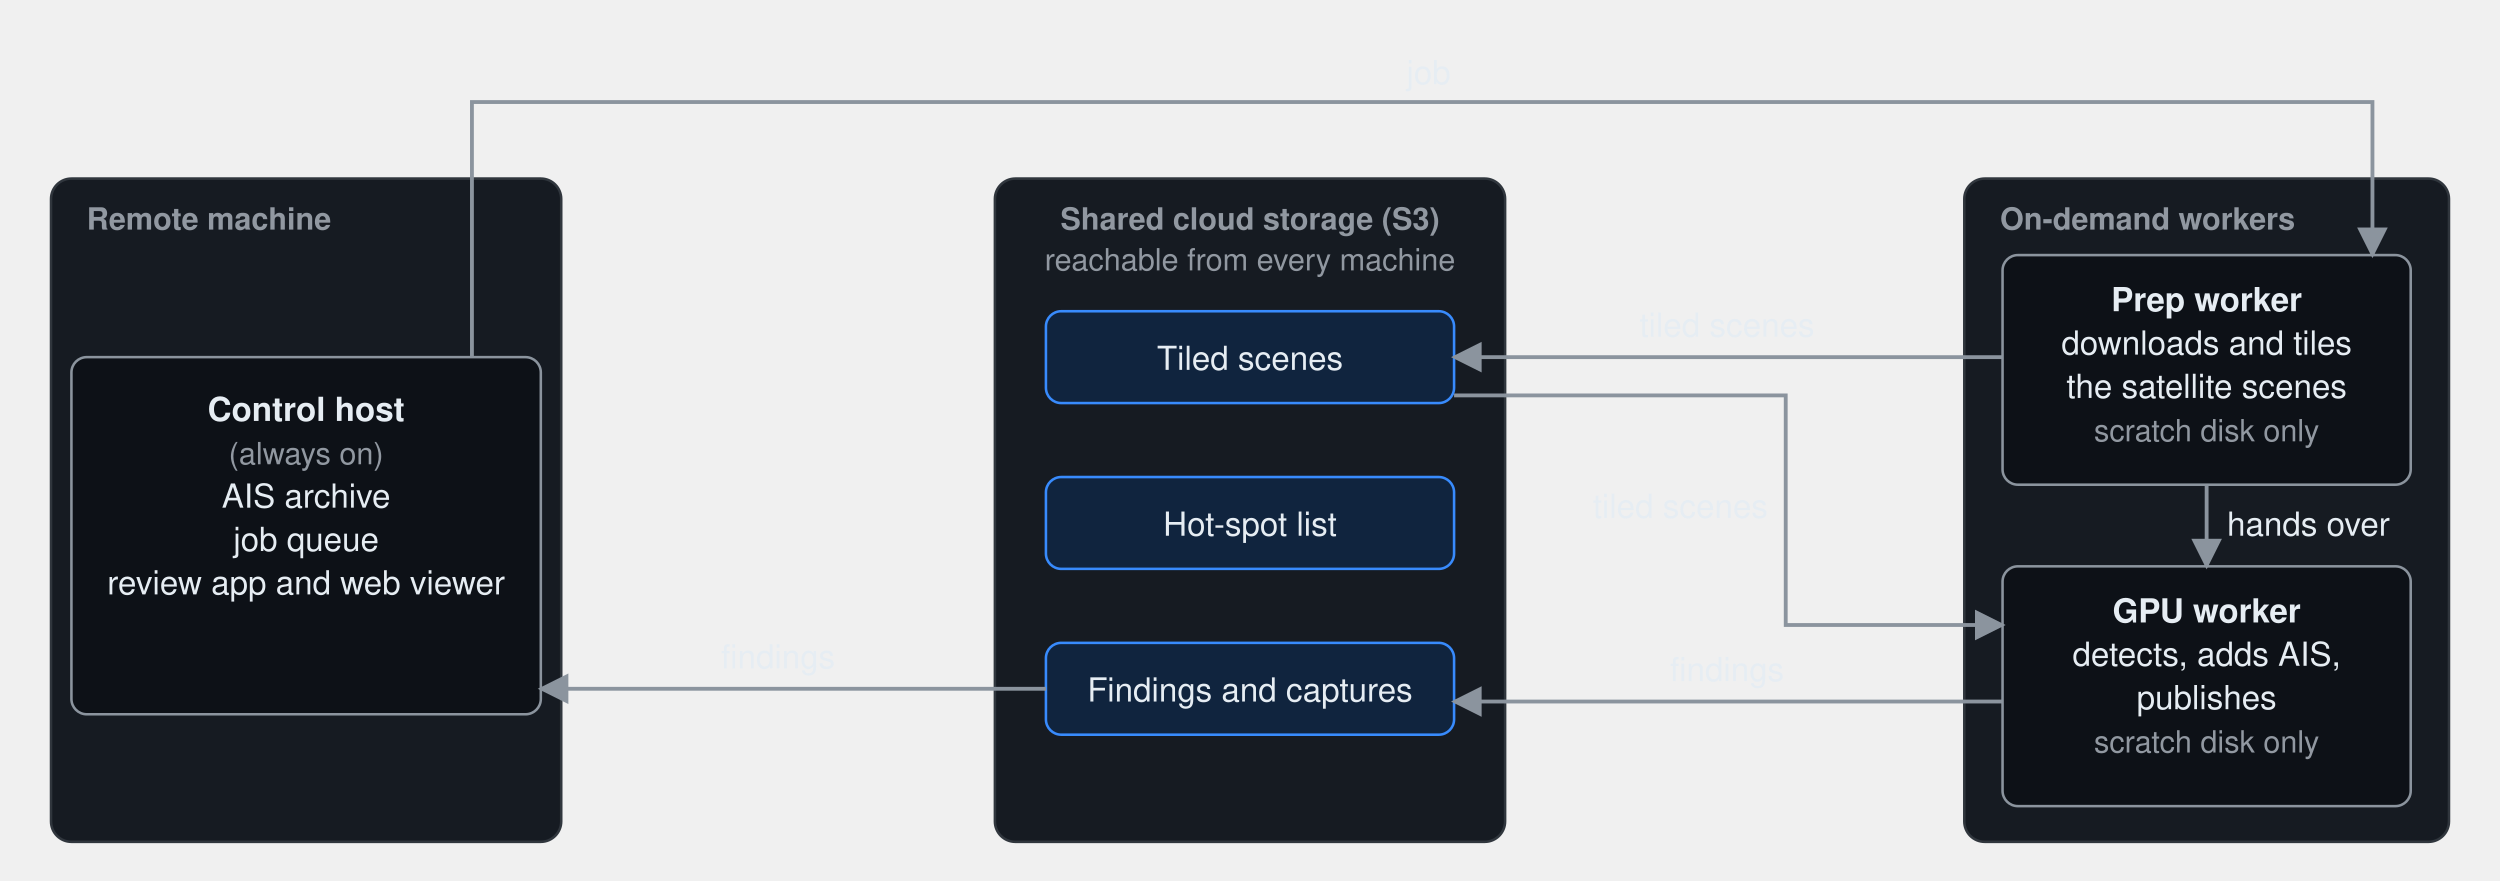
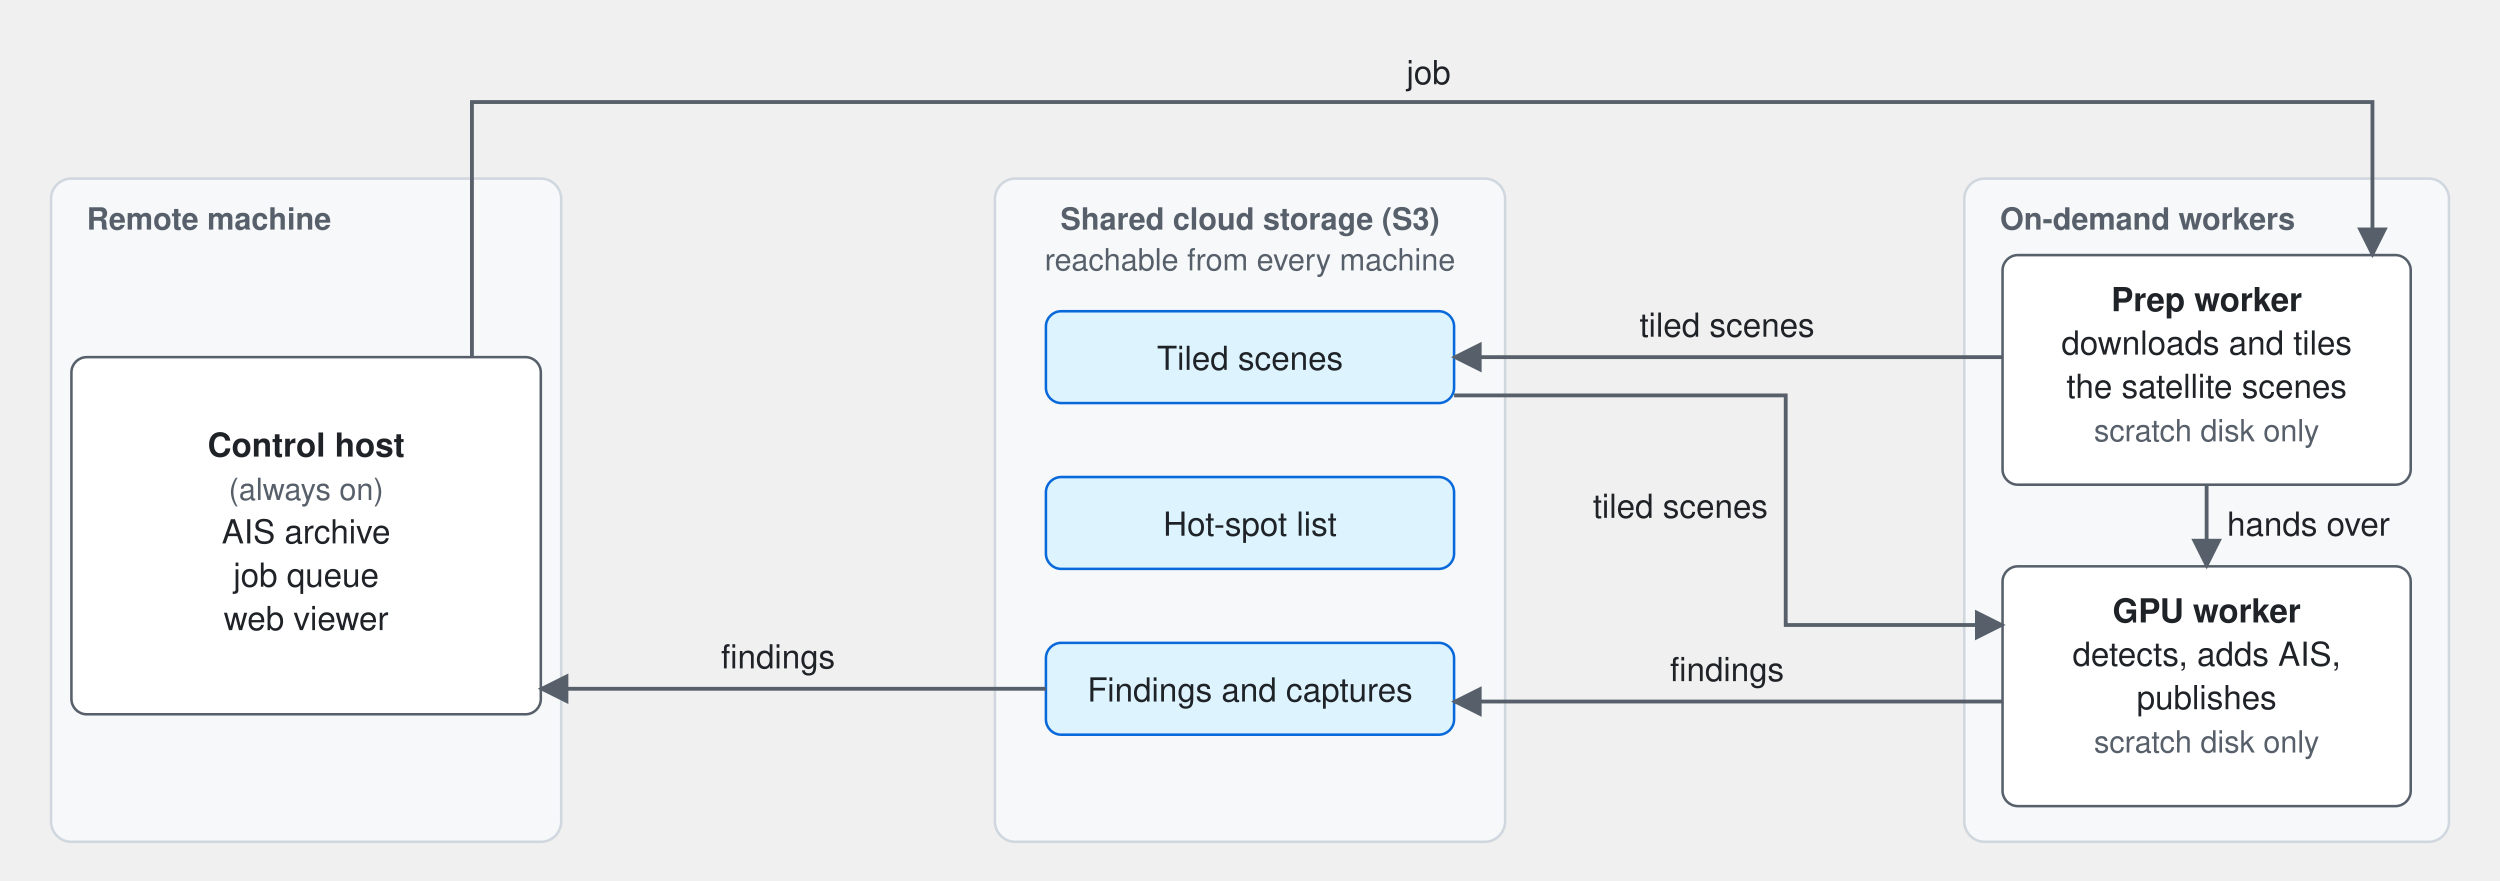
<svg xmlns="http://www.w3.org/2000/svg" width="980" height="345" viewBox="0 0 980 345" role="img" aria-labelledby="t d">
  <style>
- text { font: 13px -apple-system, "Segoe UI", Helvetica, Arial, sans-serif; fill: #e6edf3; }
+ text { font: 13px -apple-system, "Segoe UI", Helvetica, Arial, sans-serif; fill: #1f2328; }
.bold { font-weight: 600; }
- .muted { fill: #9198a1; font-size: 12px; }
- .panel { fill: #161b22; stroke: #30363d; }
- .box { fill: #0d1117; stroke: #8b949e; }
- .item { fill: #10243e; stroke: #388bfd; }
- .arrow { fill: none; stroke: #8b949e; stroke-width: 1.5; marker-end: url(#h); }
- .title { font-weight: 600; font-size: 12px; fill: #9198a1; }
+ .muted { fill: #57606a; font-size: 12px; }
+ .panel { fill: #f6f8fa; stroke: #d0d7de; }
+ .box { fill: #ffffff; stroke: #57606a; }
+ .item { fill: #ddf4ff; stroke: #0969da; }
+ .arrow { fill: none; stroke: #57606a; stroke-width: 1.5; marker-end: url(#h); }
+ .title { font-weight: 600; font-size: 12px; fill: #57606a; }
</style>
  <defs>
    <marker id="h" viewBox="0 0 10 10" refX="9" refY="5" markerWidth="8" markerHeight="8" orient="auto">
-       <path d="M0,0 L10,5 L0,10 z" fill="#8b949e" />
+       <path d="M0,0 L10,5 L0,10 z" fill="#57606a" />
    </marker>
  </defs>
  <rect class="panel" x="20" y="70" width="200" height="260" rx="8" />
  <text class="title" x="34" y="90">Remote machine</text>
  <rect class="panel" x="390" y="70" width="200" height="260" rx="8" />
  <text class="title" x="490" y="90" text-anchor="middle">Shared cloud storage (S3)</text>
  <text class="muted" x="490" y="106" text-anchor="middle">reachable from every machine</text>
  <rect class="panel" x="770" y="70" width="190" height="260" rx="8" />
  <text class="title" x="784" y="90">On-demand workers</text>
  <rect class="box" x="28" y="140" width="184" height="140" rx="6" />
-   <text x="120" y="165" text-anchor="middle" class="bold">Control host</text>
-   <text x="120" y="182" text-anchor="middle" class="muted">(always on)</text>
-   <text x="120" y="199" text-anchor="middle" class="">AIS archive</text>
-   <text x="120" y="216" text-anchor="middle" class="">job queue</text>
-   <text x="120" y="233" text-anchor="middle" class="">review app and web viewer</text>
+   <text x="120" y="179" text-anchor="middle" class="bold">Control host</text>
+   <text x="120" y="196" text-anchor="middle" class="muted">(always on)</text>
+   <text x="120" y="213" text-anchor="middle" class="">AIS archive</text>
+   <text x="120" y="230" text-anchor="middle" class="">job queue</text>
+   <text x="120" y="247" text-anchor="middle" class="">web viewer</text>
  <rect class="item" x="410" y="122" width="160" height="36" rx="6" />
  <text x="490" y="145" text-anchor="middle">Tiled scenes</text>
  <rect class="item" x="410" y="187" width="160" height="36" rx="6" />
  <text x="490" y="210" text-anchor="middle">Hot-spot list</text>
  <rect class="item" x="410" y="252" width="160" height="36" rx="6" />
  <text x="490" y="275" text-anchor="middle">Findings and captures</text>
  <rect class="box" x="785" y="100" width="160" height="90" rx="6" />
  <text x="865" y="122" text-anchor="middle" class="bold">Prep worker</text>
  <text x="865" y="139" text-anchor="middle" class="">downloads and tiles</text>
  <text x="865" y="156" text-anchor="middle" class="">the satellite scenes</text>
  <text x="865" y="173" text-anchor="middle" class="muted">scratch disk only</text>
  <rect class="box" x="785" y="222" width="160" height="94" rx="6" />
  <text x="865" y="244" text-anchor="middle" class="bold">GPU worker</text>
  <text x="865" y="261" text-anchor="middle" class="">detects, adds AIS,</text>
  <text x="865" y="278" text-anchor="middle" class="">publishes</text>
  <text x="865" y="295" text-anchor="middle" class="muted">scratch disk only</text>
  <path class="arrow" d="M185,140 V40 H930 V100" />
  <text x="560" y="33" text-anchor="middle">job</text>
  <path class="arrow" d="M785,140 H570" />
  <text x="677" y="132" text-anchor="middle">tiled scenes</text>
  <path class="arrow" d="M865,190 V222" />
  <text x="873" y="210">hands over</text>
  <path class="arrow" d="M570,155 H700 V245 H785" />
  <text x="693" y="203" text-anchor="end">tiled scenes</text>
  <path class="arrow" d="M785,275 H570" />
  <text x="677" y="267" text-anchor="middle">findings</text>
  <path class="arrow" d="M410,270 H212" />
  <text x="305" y="262" text-anchor="middle">findings</text>
</svg>
